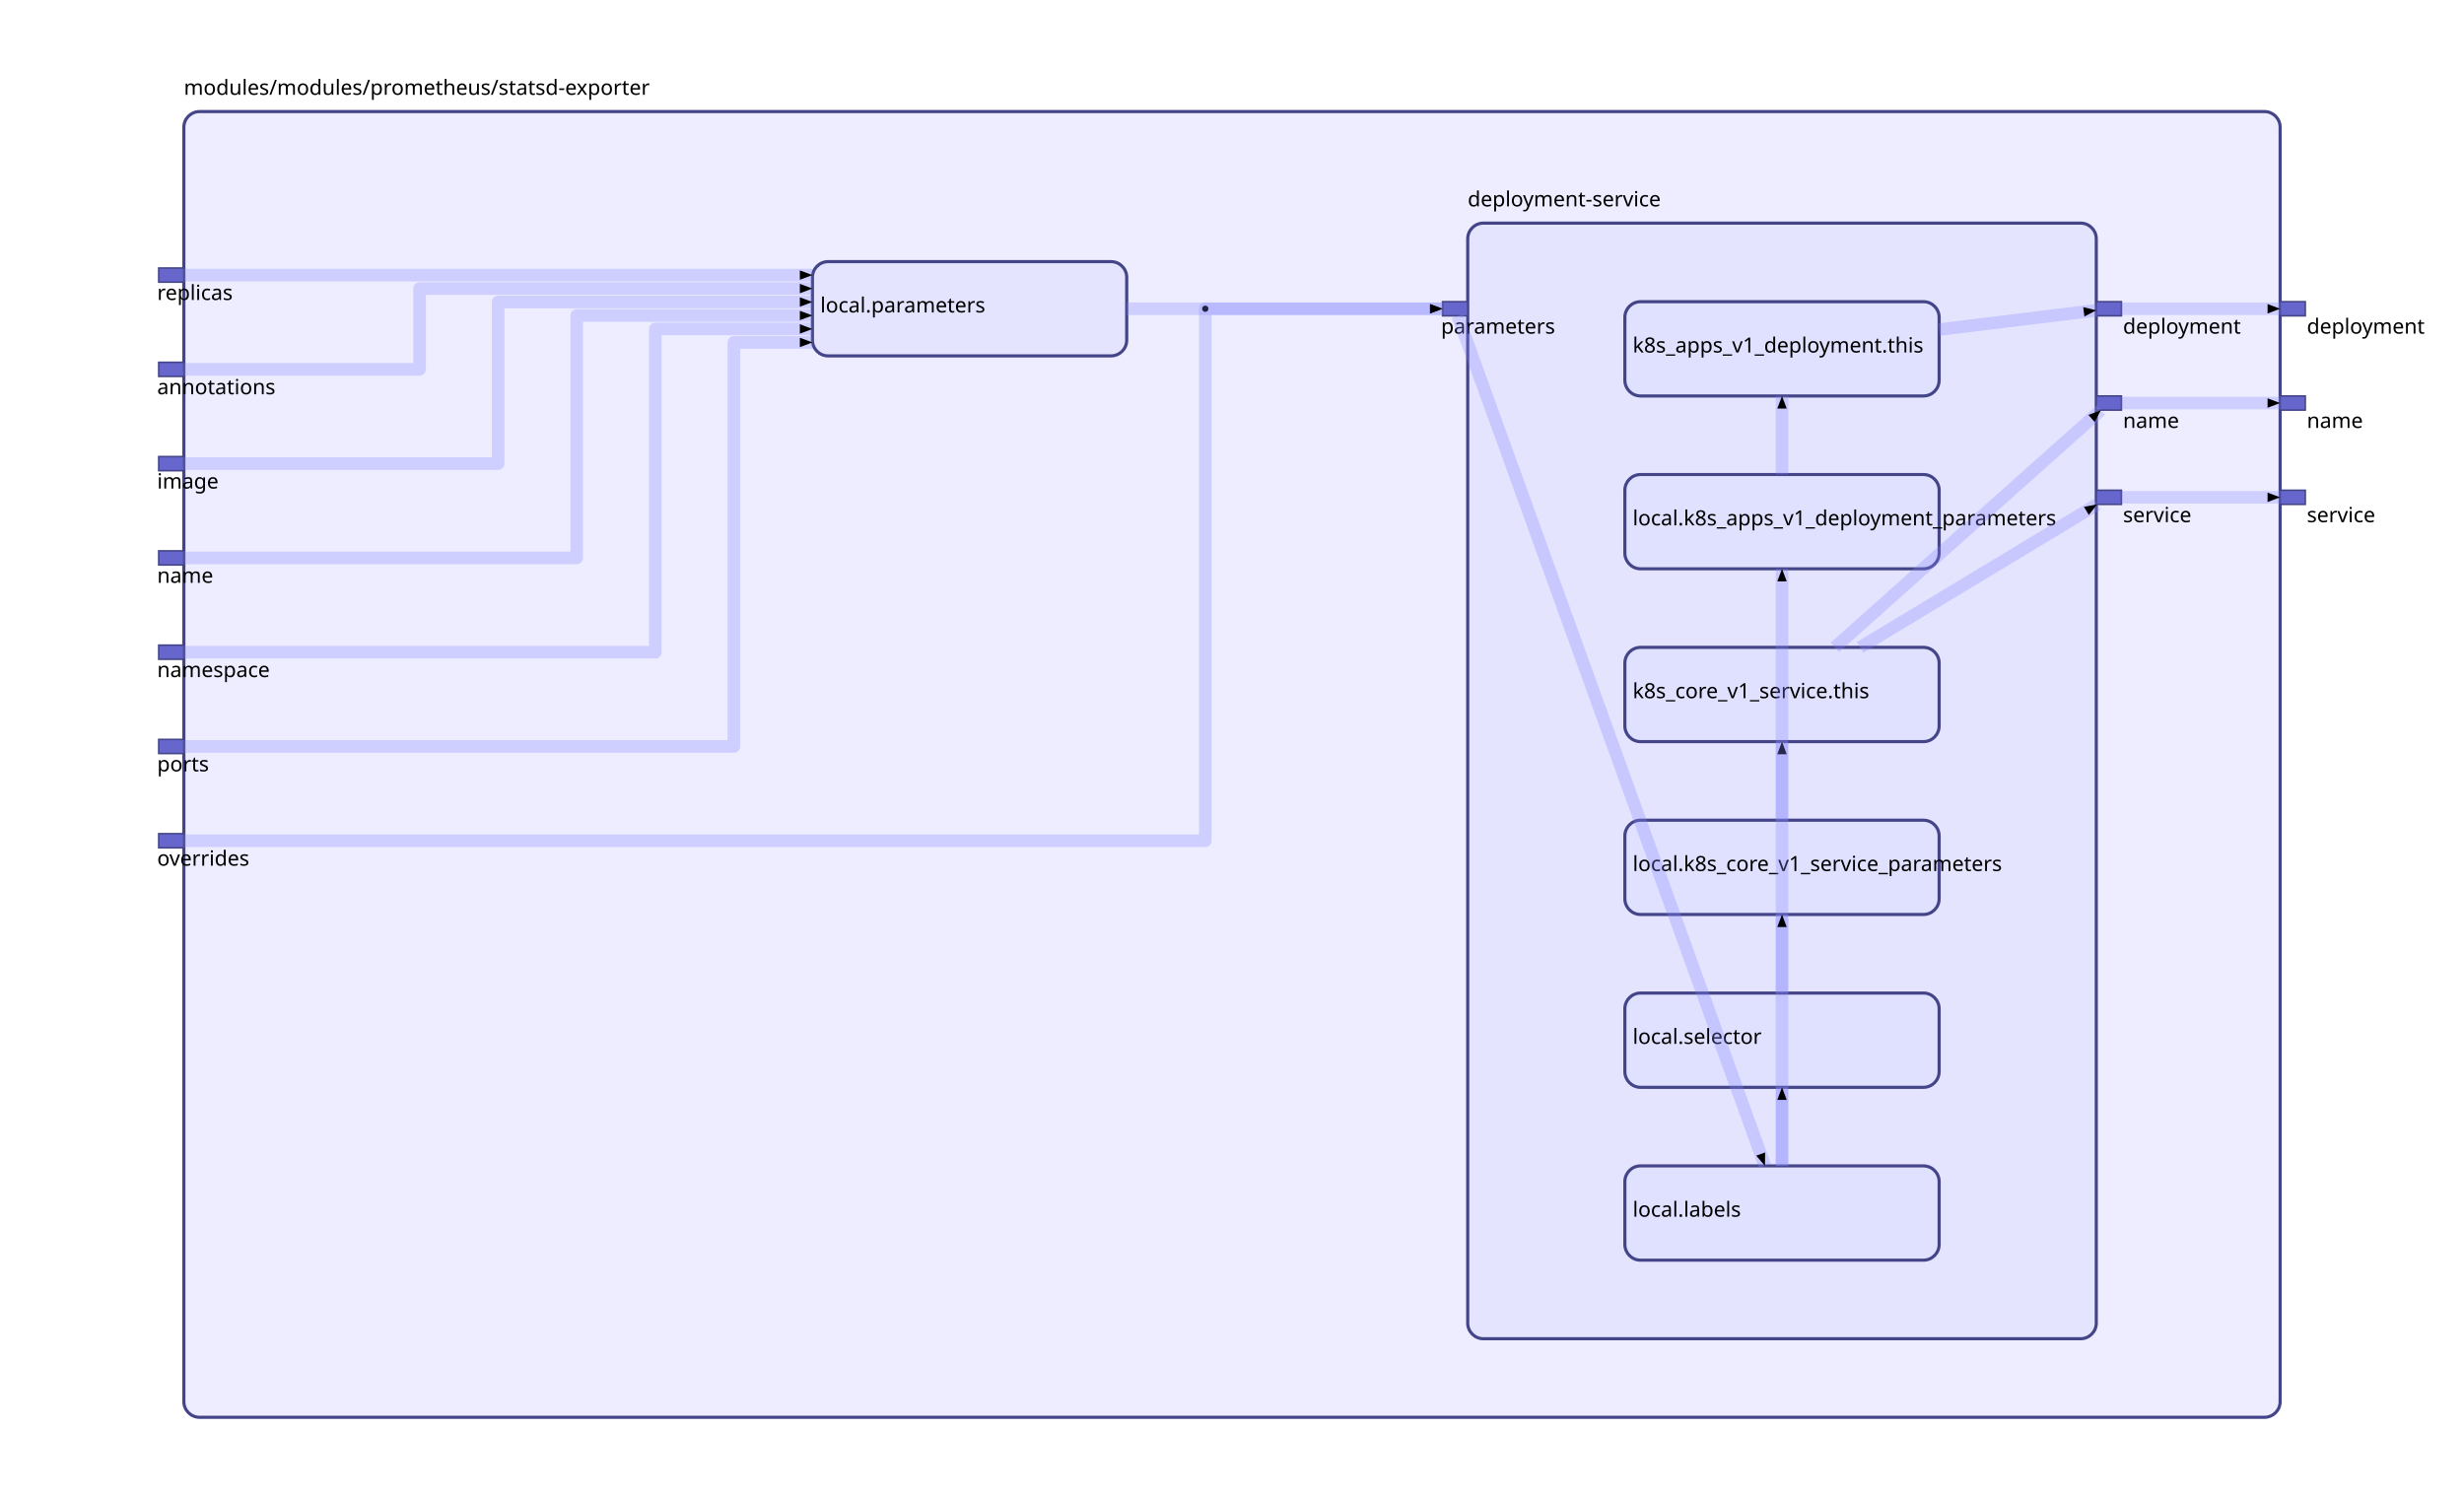
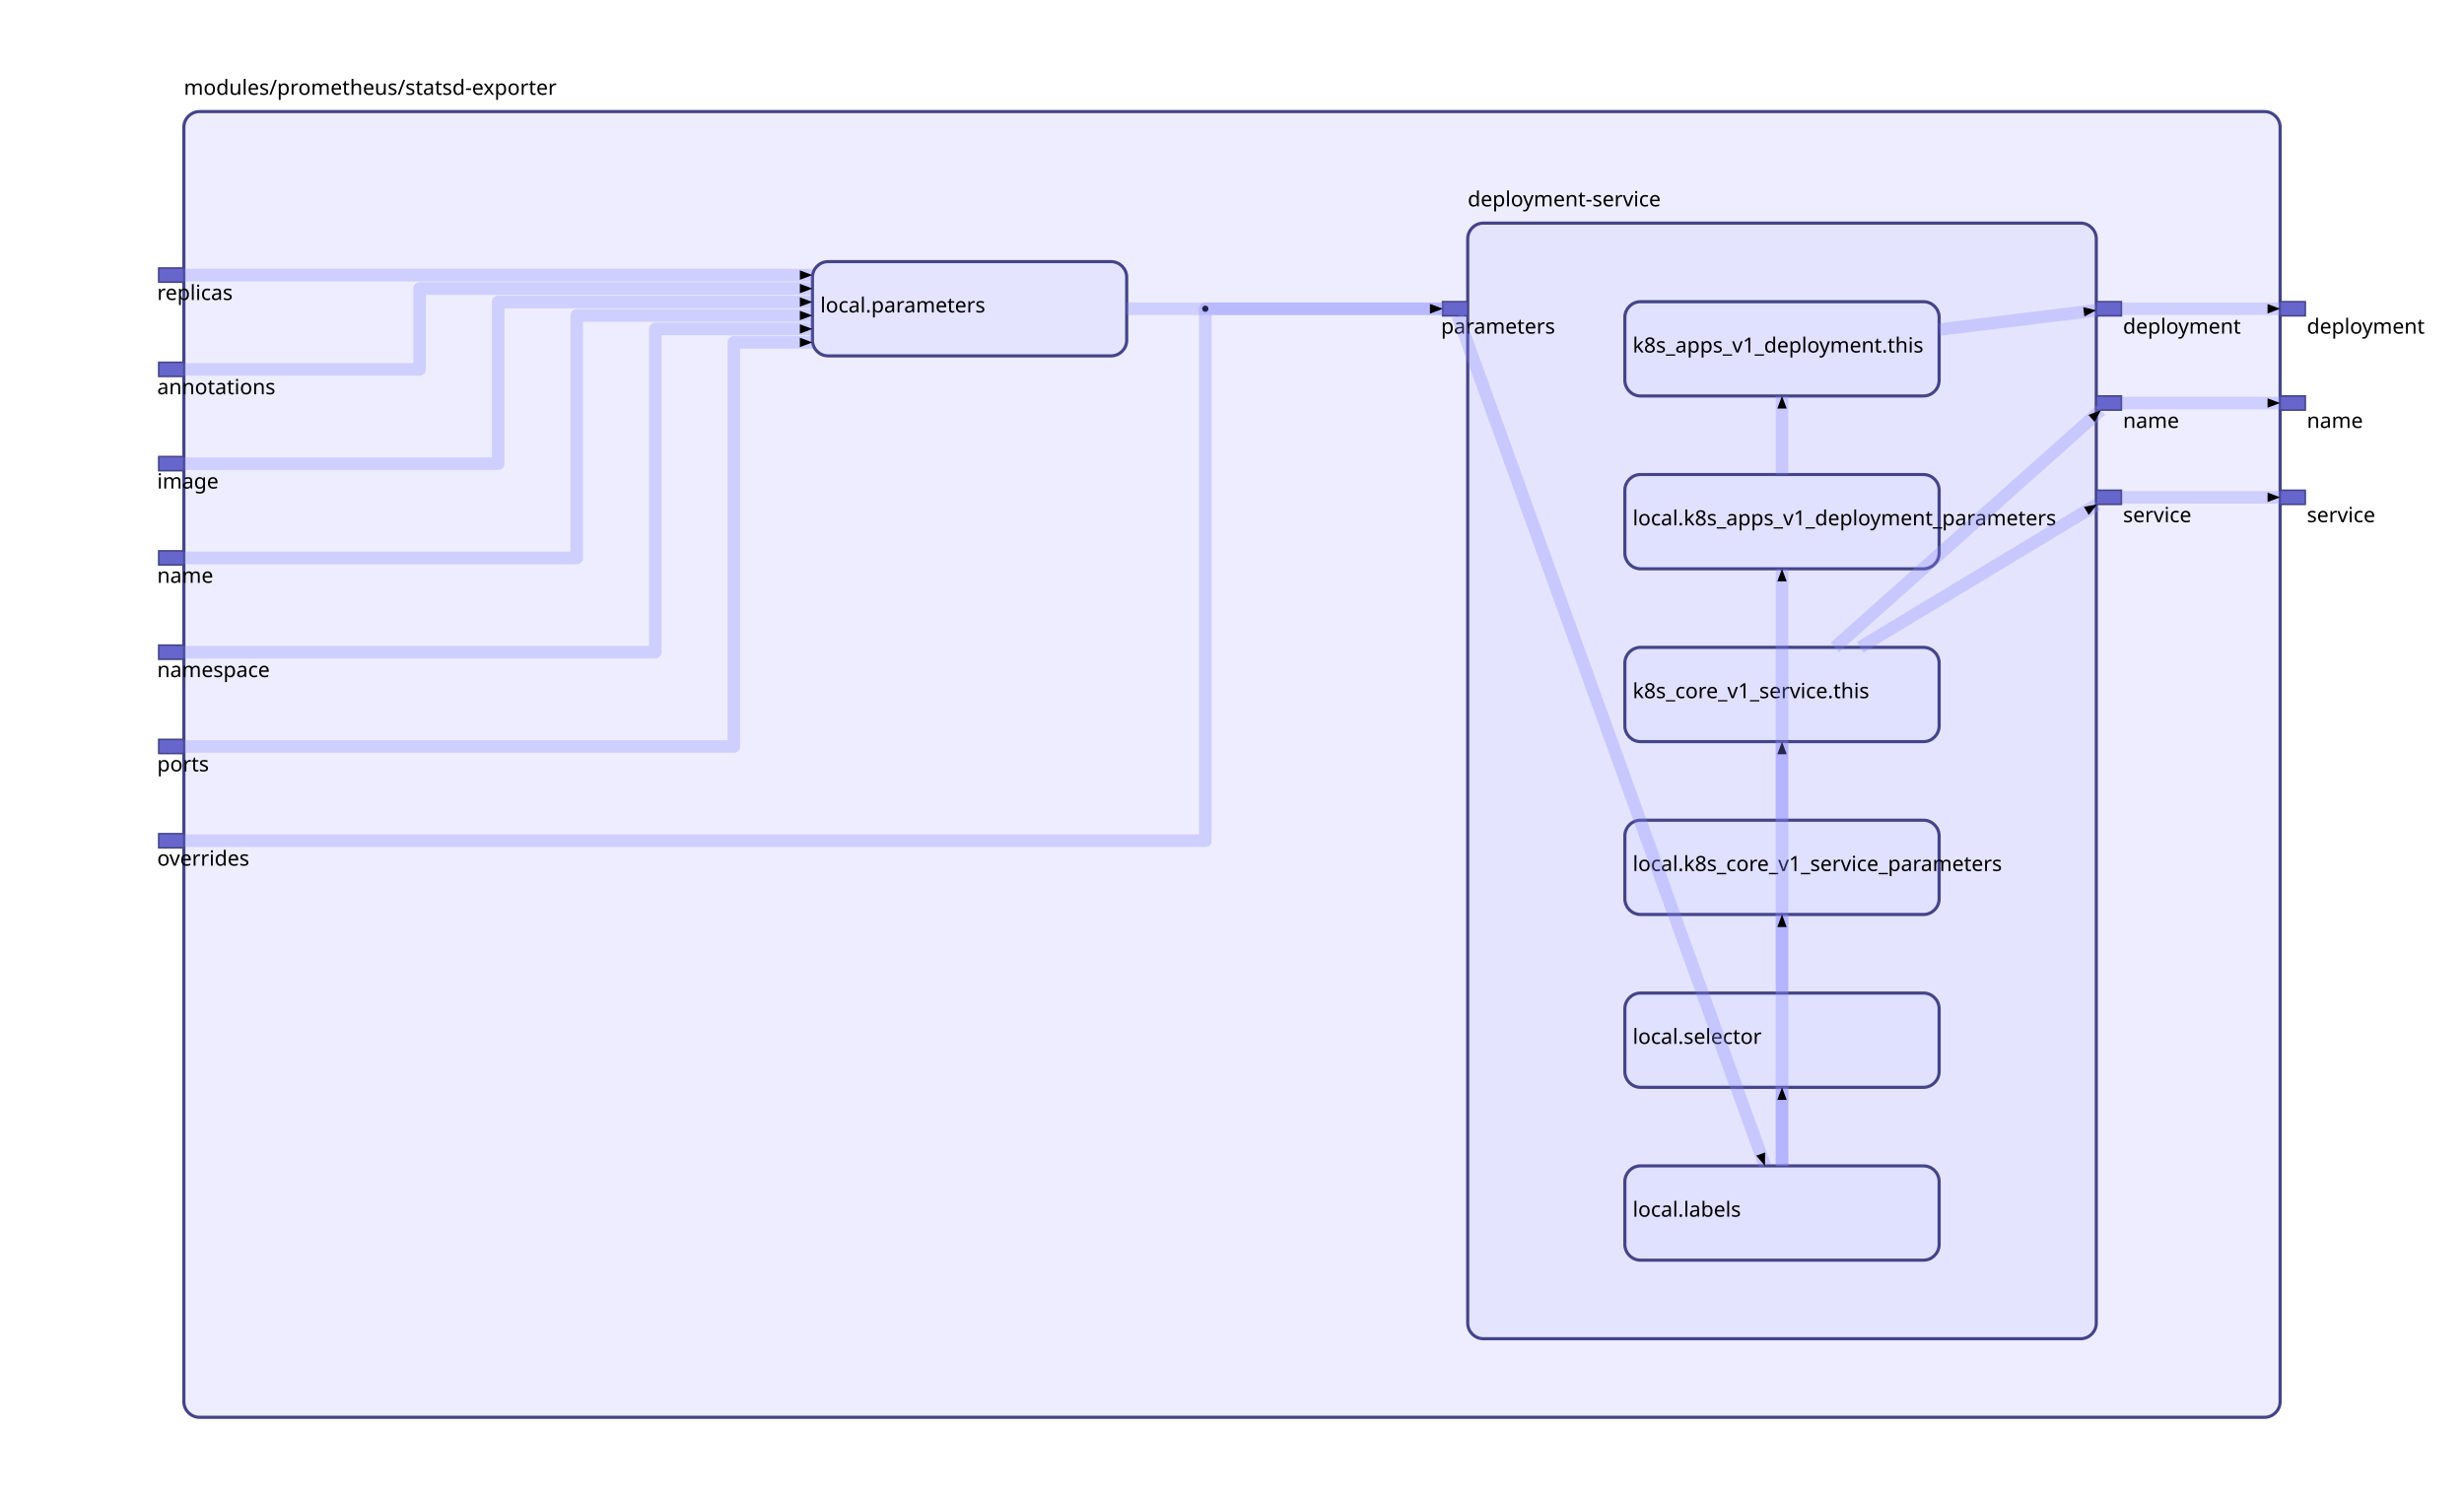
<svg xmlns="http://www.w3.org/2000/svg" id="sprotty_1" class="sprotty-graph sprotty" tabindex="1002" viewBox="0 0 1568 952">
  <style>
.elknode {
    stroke: #448;
    stroke-width: 2;
    fill: #ddf;
    fill-opacity: 0.5;
}

.elkport {
    stroke: #448;
    stroke-width: 1;
    fill: #66c;
}

.elkedge {
    fill: none;
    stroke: #88f;
    stroke-width: 8;
    stroke-opacity: 0.3;
    pointer-events: stroke;
    stroke-linejoin: round;
}

.elkedge:hover {
    stroke: #448;
    stroke-width: 8;
    stroke-opacity: 1;
    stroke-dasharray: 16px;
    stroke-dashoffset: 32px;
    animation: stroke 0.5s linear infinite;
}

@keyframes stroke {
    to {
        stroke-dashoffset: 0;
    }
}

.elkedge.arrow {
    fill: #336;
}

.elklabel {
    stroke-width: 0;
    stroke: #000;
    fill: #000;
    font-family: sans-serif;
    font-size: 10pt;
    dominant-baseline: hanging;
}

.elklabel:hover {
    font-size: 24pt;
}

.elkjunction {
    stroke: none;
    fill: #224;
}

.selected &gt; rect {
    stroke-width: 3;
}

.mouseover {
    stroke: #88f;
}
/*
 * Copyright (C) 2017 TypeFox and others.
 *
 * Licensed under the Apache License, Version 2.0 (the "License"); you may not use this file except in compliance with the License.
 * You may obtain a copy of the License at http://www.apache.org/licenses/LICENSE-2.0
 */

.sprotty {
    padding: 0px;
    font-family: "Helvetica Neue", Helvetica, Arial, sans-serif;
}

.sprotty-hidden {
    display: block;
    position: absolute;
    width: 0px;
    height: 0px;
}

.sprotty-popup {
    font-family: "Helvetica Neue", Helvetica, Arial, sans-serif;
    position: absolute;
    background: white;
    border-radius: 5px;
    border: 1px solid;
    max-width: 400px;
    min-width: 100px;
}

.sprotty-popup &gt; div {
    margin: 10px;
}

.sprotty-popup-closed {
    display: none;
}
</style>
  <g transform="scale(1) translate(0,0)">
    <g id="sprotty_3" transform="translate(117, 71)" opacity="1">
      <rect class="elknode" x="0" y="0" rx="10" width="1334" height="831" />
      <g id="sprotty_5" transform="translate(400, 95.5)" opacity="1">
        <rect class="elknode" x="0" y="0" rx="10" width="200" height="60" />
        <text id="sprotty_6" class="elklabel" transform="translate(5, 22) translate(0, 0)" opacity="1">local.parameters</text>
      </g>
      <g id="sprotty_25" transform="translate(817, 71)" opacity="1">
        <rect class="elknode" x="0" y="0" rx="10" width="400" height="710" />
        <g id="sprotty_27" transform="translate(100, 50)" opacity="1">
          <rect class="elknode" x="0" y="0" rx="10" width="200" height="60" />
          <text id="sprotty_28" class="elklabel" transform="translate(5, 22) translate(0, 0)" opacity="1">k8s_apps_v1_deployment.this</text>
        </g>
        <g id="sprotty_29" transform="translate(100, 160)" opacity="1">
          <rect class="elknode" x="0" y="0" rx="10" width="200" height="60" />
          <text id="sprotty_30" class="elklabel" transform="translate(5, 22) translate(0, 0)" opacity="1">local.k8s_apps_v1_deployment_parameters</text>
        </g>
        <g id="sprotty_32" transform="translate(100, 270)" opacity="1">
          <rect class="elknode" x="0" y="0" rx="10" width="200" height="60" />
          <text id="sprotty_33" class="elklabel" transform="translate(5, 22) translate(0, 0)" opacity="1">k8s_core_v1_service.this</text>
        </g>
        <g id="sprotty_34" transform="translate(100, 380)" opacity="1">
          <rect class="elknode" x="0" y="0" rx="10" width="200" height="60" />
          <text id="sprotty_35" class="elklabel" transform="translate(5, 22) translate(0, 0)" opacity="1">local.k8s_core_v1_service_parameters</text>
        </g>
        <g id="sprotty_37" transform="translate(100, 490)" opacity="1">
          <rect class="elknode" x="0" y="0" rx="10" width="200" height="60" />
          <text id="sprotty_38" class="elklabel" transform="translate(5, 22) translate(0, 0)" opacity="1">local.selector</text>
        </g>
        <g id="sprotty_40" transform="translate(100, 600)" opacity="1">
          <rect class="elknode" x="0" y="0" rx="10" width="200" height="60" />
          <text id="sprotty_41" class="elklabel" transform="translate(5, 22) translate(0, 0)" opacity="1">local.labels</text>
        </g>
        <g id="sprotty_43" transform="translate(-16, 50)" opacity="1">
          <rect class="elkport" x="0" y="0" width="16" height="9" />
          <text id="sprotty_44" class="elklabel" transform="translate(-1, 10) translate(0, 0)" opacity="1">parameters</text>
        </g>
        <g id="sprotty_47" transform="translate(400, 50)" opacity="1">
          <rect class="elkport" x="0" y="0" width="16" height="9" />
          <text id="sprotty_48" class="elklabel" transform="translate(17, 10) translate(0, 0)" opacity="1">deployment</text>
        </g>
        <g id="sprotty_50" transform="translate(400, 110)" opacity="1">
          <rect class="elkport" x="0" y="0" width="16" height="9" />
          <text id="sprotty_51" class="elklabel" transform="translate(17, 10) translate(0, 0)" opacity="1">name</text>
        </g>
        <g id="sprotty_53" transform="translate(400, 170)" opacity="1">
          <rect class="elkport" x="0" y="0" width="16" height="9" />
          <text id="sprotty_54" class="elklabel" transform="translate(17, 10) translate(0, 0)" opacity="1">service</text>
        </g>
        <text id="sprotty_26" class="elklabel" transform="translate(0, -21) translate(0, 0)" opacity="1">deployment-service</text>
      </g>
      <g id="sprotty_7" transform="translate(-16, 159.5714)" opacity="1">
        <rect class="elkport" x="0" y="0" width="16" height="9" />
        <text id="sprotty_8" class="elklabel" transform="translate(-1, 10) translate(0, 0)" opacity="1">annotations</text>
      </g>
      <g id="sprotty_10" transform="translate(-16, 219.5714)" opacity="1">
        <rect class="elkport" x="0" y="0" width="16" height="9" />
        <text id="sprotty_11" class="elklabel" transform="translate(-1, 10) translate(0, 0)" opacity="1">image</text>
      </g>
      <g id="sprotty_13" transform="translate(-16, 279.5714)" opacity="1">
        <rect class="elkport" x="0" y="0" width="16" height="9" />
        <text id="sprotty_14" class="elklabel" transform="translate(-1, 10) translate(0, 0)" opacity="1">name</text>
      </g>
      <g id="sprotty_16" transform="translate(-16, 339.5714)" opacity="1">
        <rect class="elkport" x="0" y="0" width="16" height="9" />
        <text id="sprotty_17" class="elklabel" transform="translate(-1, 10) translate(0, 0)" opacity="1">namespace</text>
      </g>
      <g id="sprotty_19" transform="translate(-16, 399.5714)" opacity="1">
        <rect class="elkport" x="0" y="0" width="16" height="9" />
        <text id="sprotty_20" class="elklabel" transform="translate(-1, 10) translate(0, 0)" opacity="1">ports</text>
      </g>
      <g id="sprotty_22" transform="translate(-16, 99.57143)" opacity="1">
        <rect class="elkport" x="0" y="0" width="16" height="9" />
        <text id="sprotty_23" class="elklabel" transform="translate(-1, 10) translate(0, 0)" opacity="1">replicas</text>
      </g>
      <g id="sprotty_57" transform="translate(-16, 459.5714)" opacity="1">
        <rect class="elkport" x="0" y="0" width="16" height="9" />
        <text id="sprotty_58" class="elklabel" transform="translate(-1, 10) translate(0, 0)" opacity="1">overrides</text>
      </g>
      <g id="sprotty_60" transform="translate(1334, 121)" opacity="1">
        <rect class="elkport" x="0" y="0" width="16" height="9" />
        <text id="sprotty_61" class="elklabel" transform="translate(17, 10) translate(0, 0)" opacity="1">deployment</text>
      </g>
      <g id="sprotty_63" transform="translate(1334, 181)" opacity="1">
        <rect class="elkport" x="0" y="0" width="16" height="9" />
        <text id="sprotty_64" class="elklabel" transform="translate(17, 10) translate(0, 0)" opacity="1">name</text>
      </g>
      <g id="sprotty_66" transform="translate(1334, 241)" opacity="1">
        <rect class="elkport" x="0" y="0" width="16" height="9" />
        <text id="sprotty_67" class="elklabel" transform="translate(17, 10) translate(0, 0)" opacity="1">service</text>
      </g>
-       <text id="sprotty_4" class="elklabel" transform="translate(0, -21) translate(0, 0)" opacity="1">modules/modules/prometheus/statsd-exporter</text>
+       <text id="sprotty_4" class="elklabel" transform="translate(0, -21) translate(0, 0)" opacity="1">modules/prometheus/statsd-exporter</text>
      <g id="sprotty_9" class="sprotty-edge" opacity="1">
        <path class="elkedge" d="M 0,164.071 L 150,164.071 L 150,112.643 L 400,112.643" />
        <path class="edge arrow" d="M 0,0 L 8,-3 L 8,3 Z" transform="rotate(180 400 112.6429) translate(400 112.6429)" />
      </g>
      <g id="sprotty_12" class="sprotty-edge" opacity="1">
        <path class="elkedge" d="M 0,224.071 L 200,224.071 L 200,121.214 L 400,121.214" />
        <path class="edge arrow" d="M 0,0 L 8,-3 L 8,3 Z" transform="rotate(180 400 121.2143) translate(400 121.2143)" />
      </g>
      <g id="sprotty_15" class="sprotty-edge" opacity="1">
        <path class="elkedge" d="M 0,284.071 L 250,284.071 L 250,129.786 L 400,129.786" />
        <path class="edge arrow" d="M 0,0 L 8,-3 L 8,3 Z" transform="rotate(180 400 129.7857) translate(400 129.7857)" />
      </g>
      <g id="sprotty_18" class="sprotty-edge" opacity="1">
        <path class="elkedge" d="M 0,344.071 L 300,344.071 L 300,138.357 L 400,138.357" />
        <path class="edge arrow" d="M 0,0 L 8,-3 L 8,3 Z" transform="rotate(180 400 138.3571) translate(400 138.3571)" />
      </g>
      <g id="sprotty_21" class="sprotty-edge" opacity="1">
        <path class="elkedge" d="M 0,404.071 L 350,404.071 L 350,146.929 L 400,146.929" />
        <path class="edge arrow" d="M 0,0 L 8,-3 L 8,3 Z" transform="rotate(180 400 146.9286) translate(400 146.9286)" />
      </g>
      <g id="sprotty_24" class="sprotty-edge" opacity="1">
        <path class="elkedge" d="M 0,104.071 L 400,104.071" />
        <path class="edge arrow" d="M 0,0 L 8,-3 L 8,3 Z" transform="rotate(180 400 104.0714) translate(400 104.0714)" />
      </g>
      <g id="sprotty_31" class="sprotty-edge" opacity="1">
        <path class="elkedge" d="M 1017,231 L 1017,181" />
        <path class="edge arrow" d="M 0,0 L 8,-3 L 8,3 Z" transform="rotate(90 1017 181) translate(1017 181)" />
      </g>
      <g id="sprotty_36" class="sprotty-edge" opacity="1">
        <path class="elkedge" d="M 1017,451 L 1017,401" />
        <path class="edge arrow" d="M 0,0 L 8,-3 L 8,3 Z" transform="rotate(90 1017 401) translate(1017 401)" />
      </g>
      <g id="sprotty_39" class="sprotty-edge" opacity="1">
        <path class="elkedge" d="M 1017,561 L 1017,291" />
        <path class="edge arrow" d="M 0,0 L 8,-3 L 8,3 Z" transform="rotate(90 1017 291) translate(1017 291)" />
      </g>
      <g id="sprotty_42" class="sprotty-edge" opacity="1">
        <path class="elkedge" d="M 1017,671 L 1017,511" />
        <path class="edge arrow" d="M 0,0 L 8,-3 L 8,3 Z" transform="rotate(90 1017 511) translate(1017 511)" />
      </g>
      <g id="sprotty_45" class="sprotty-edge" opacity="1">
        <path class="elkedge" d="M 810.626,130 L 1006.157,671" />
        <path class="edge arrow" d="M 0,0 L 8,-3 L 8,3 Z" transform="rotate(-109.8711 1006.157 671) translate(1006.157 671)" />
      </g>
      <g id="sprotty_46" class="sprotty-edge" opacity="1">
        <path class="elkedge" d="M 1017,671 L 1017,621" />
        <path class="edge arrow" d="M 0,0 L 8,-3 L 8,3 Z" transform="rotate(90 1017 621) translate(1017 621)" />
      </g>
      <g id="sprotty_49" class="sprotty-edge" opacity="1">
        <path class="elkedge" d="M 1117,138.74 L 1217,126.481" />
        <path class="edge arrow" d="M 0,0 L 8,-3 L 8,3 Z" transform="rotate(173.0106 1217 126.4808) translate(1217 126.4808)" />
      </g>
      <g id="sprotty_52" class="sprotty-edge" opacity="1">
        <path class="elkedge" d="M 1050.639,341 L 1219.954,190" />
        <path class="edge arrow" d="M 0,0 L 8,-3 L 8,3 Z" transform="rotate(138.2726 1219.954 190) translate(1219.954 190)" />
      </g>
      <g id="sprotty_55" class="sprotty-edge" opacity="1">
        <path class="elkedge" d="M 1066.721,341 L 1217.542,250" />
        <path class="edge arrow" d="M 0,0 L 8,-3 L 8,3 Z" transform="rotate(148.8947 1217.542 250) translate(1217.542 250)" />
      </g>
      <g id="sprotty_56" class="sprotty-edge" opacity="1">
        <path class="elkedge" d="M 600,125.5 L 801,125.5" />
        <path class="edge arrow" d="M 0,0 L 8,-3 L 8,3 Z" transform="rotate(180 801 125.5) translate(801 125.5)" />
      </g>
      <g id="sprotty_59" class="sprotty-edge" opacity="1">
        <path class="elkedge" d="M 0,464.071 L 650,464.071 L 650,125.5 L 801,125.5" />
        <path class="edge arrow" d="M 0,0 L 8,-3 L 8,3 Z" transform="rotate(180 801 125.5) translate(801 125.5)" />
        <g id="sprotty_59_j0" transform="translate(650, 125.5)" opacity="1">
          <circle class="elkjunction" r="2" />
        </g>
      </g>
      <g id="sprotty_62" class="sprotty-edge" opacity="1">
        <path class="elkedge" d="M 1233,125.5 L 1334,125.5" />
        <path class="edge arrow" d="M 0,0 L 8,-3 L 8,3 Z" transform="rotate(180 1334 125.5) translate(1334 125.5)" />
      </g>
      <g id="sprotty_65" class="sprotty-edge" opacity="1">
        <path class="elkedge" d="M 1233,185.5 L 1334,185.5" />
        <path class="edge arrow" d="M 0,0 L 8,-3 L 8,3 Z" transform="rotate(180 1334 185.5) translate(1334 185.5)" />
      </g>
      <g id="sprotty_68" class="sprotty-edge" opacity="1">
        <path class="elkedge" d="M 1233,245.5 L 1334,245.5" />
        <path class="edge arrow" d="M 0,0 L 8,-3 L 8,3 Z" transform="rotate(180 1334 245.5) translate(1334 245.5)" />
      </g>
    </g>
  </g>
</svg>
